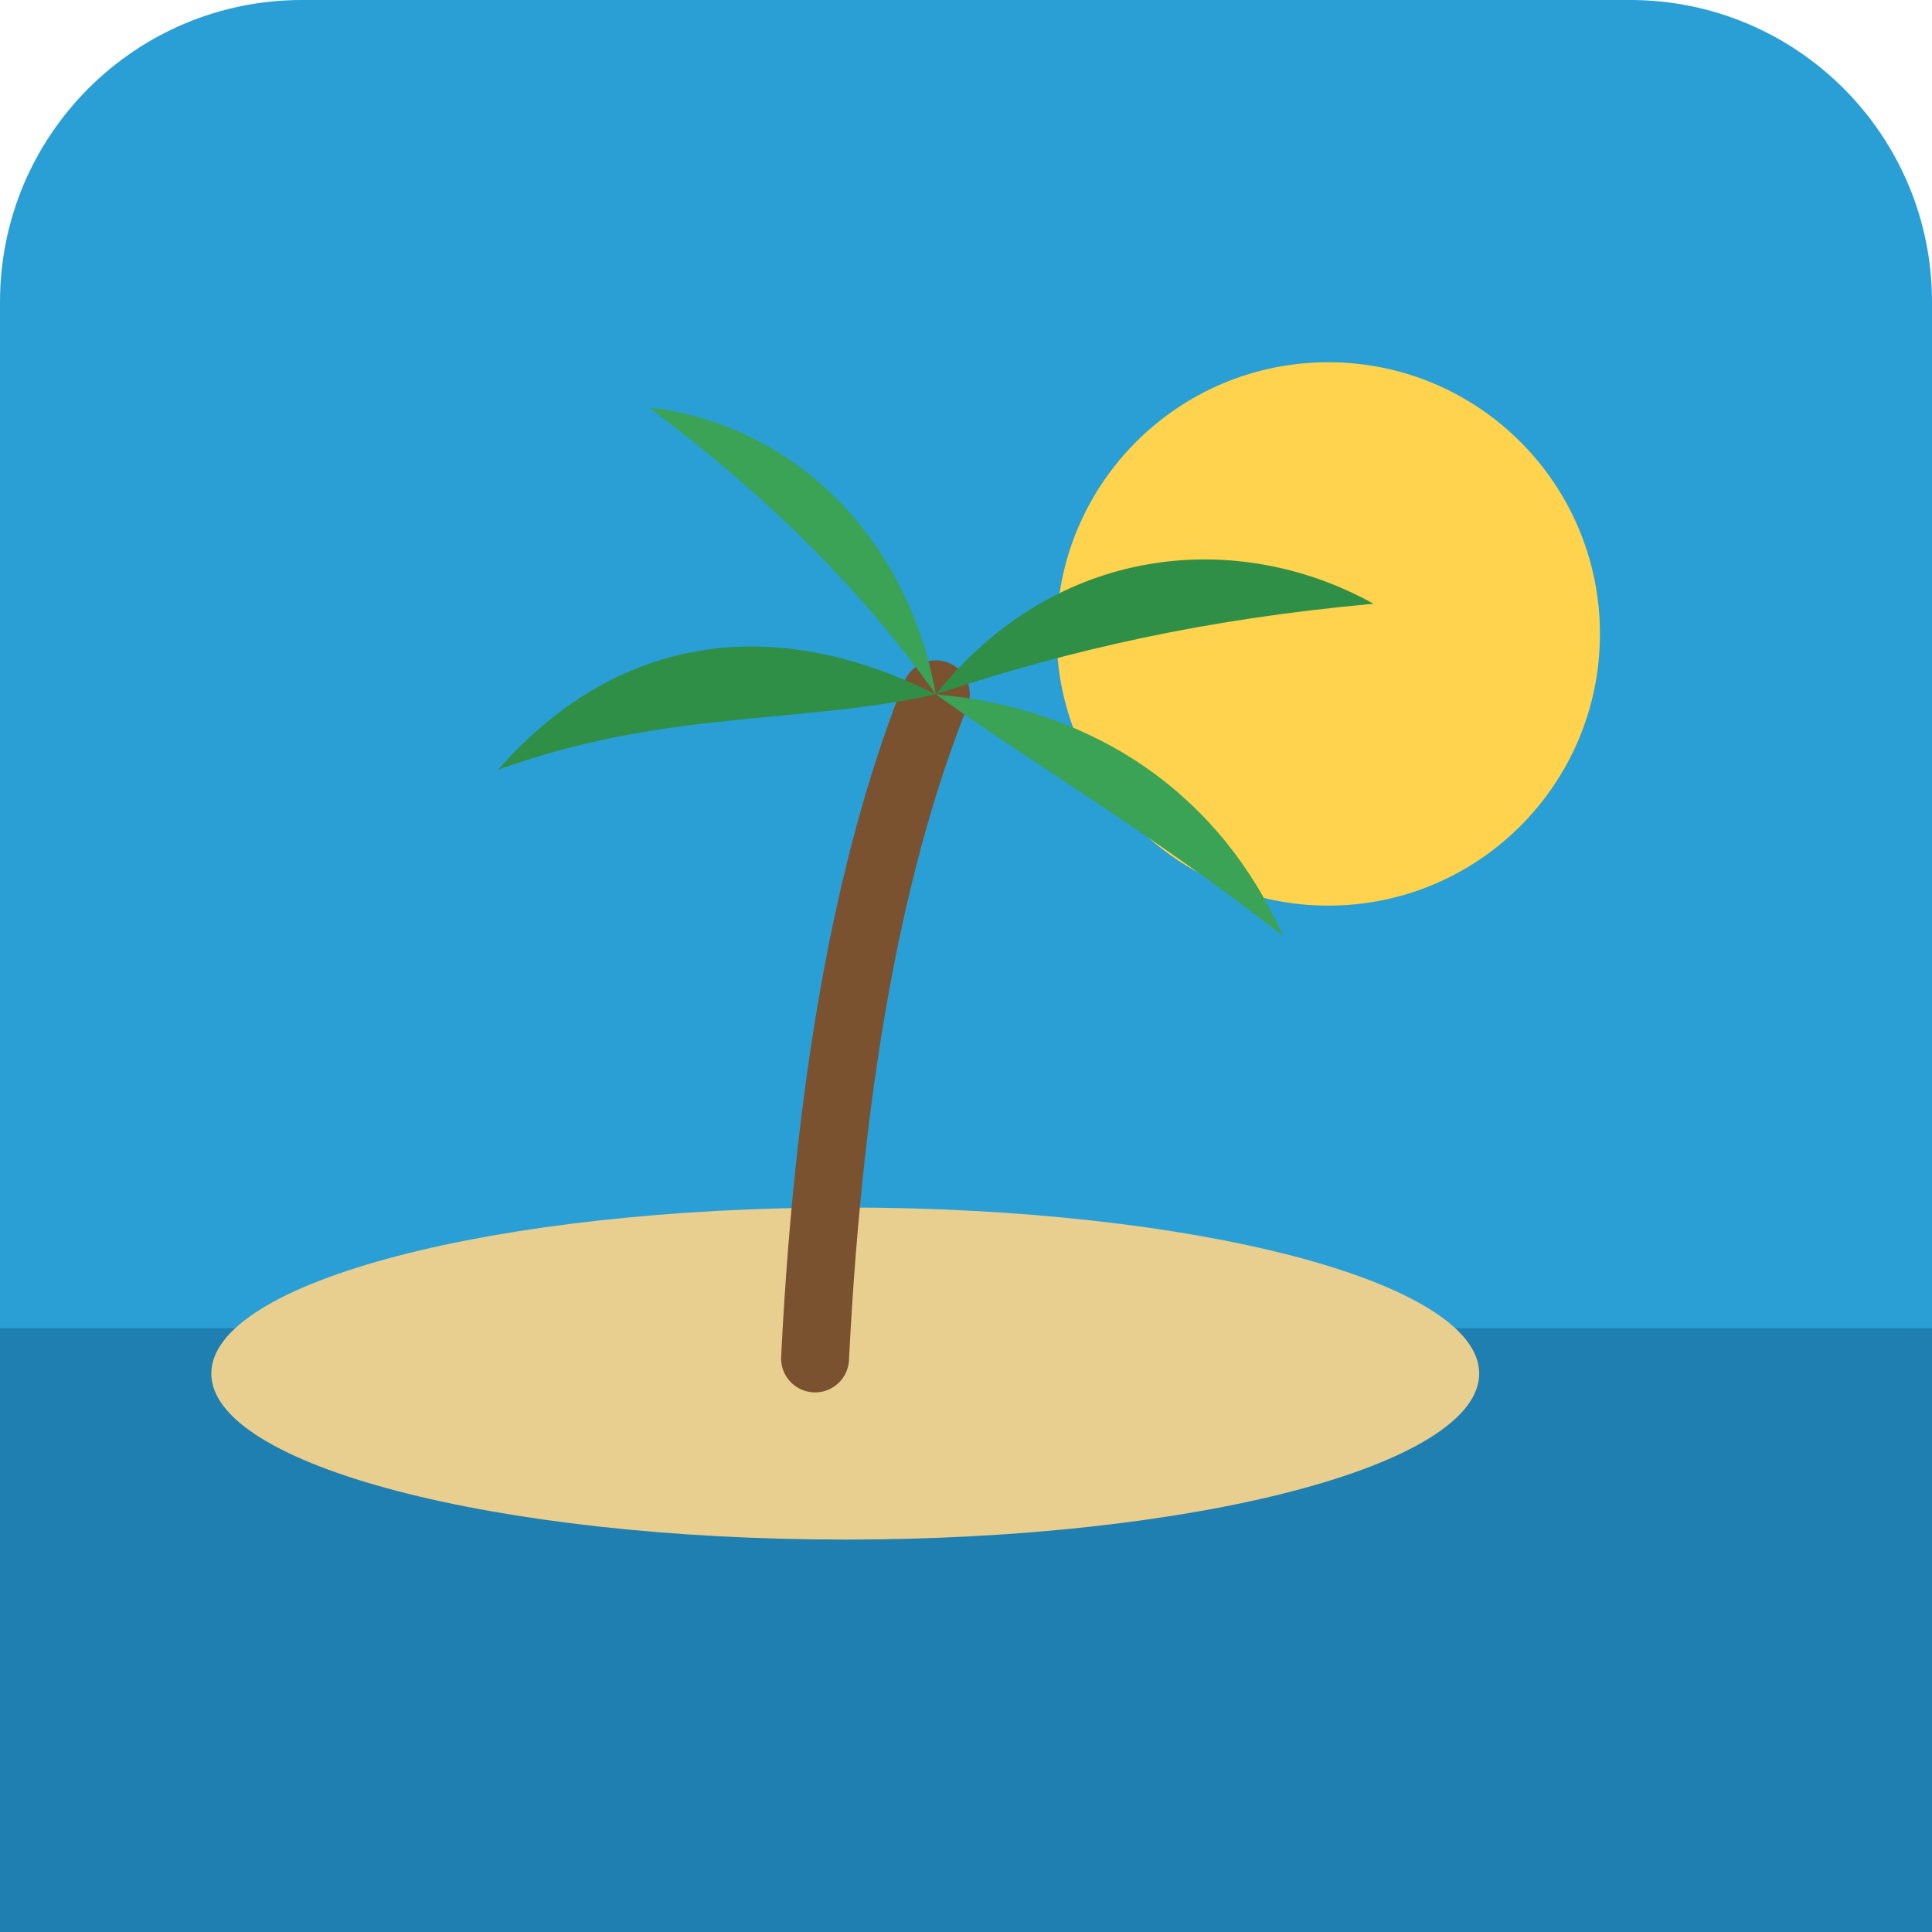
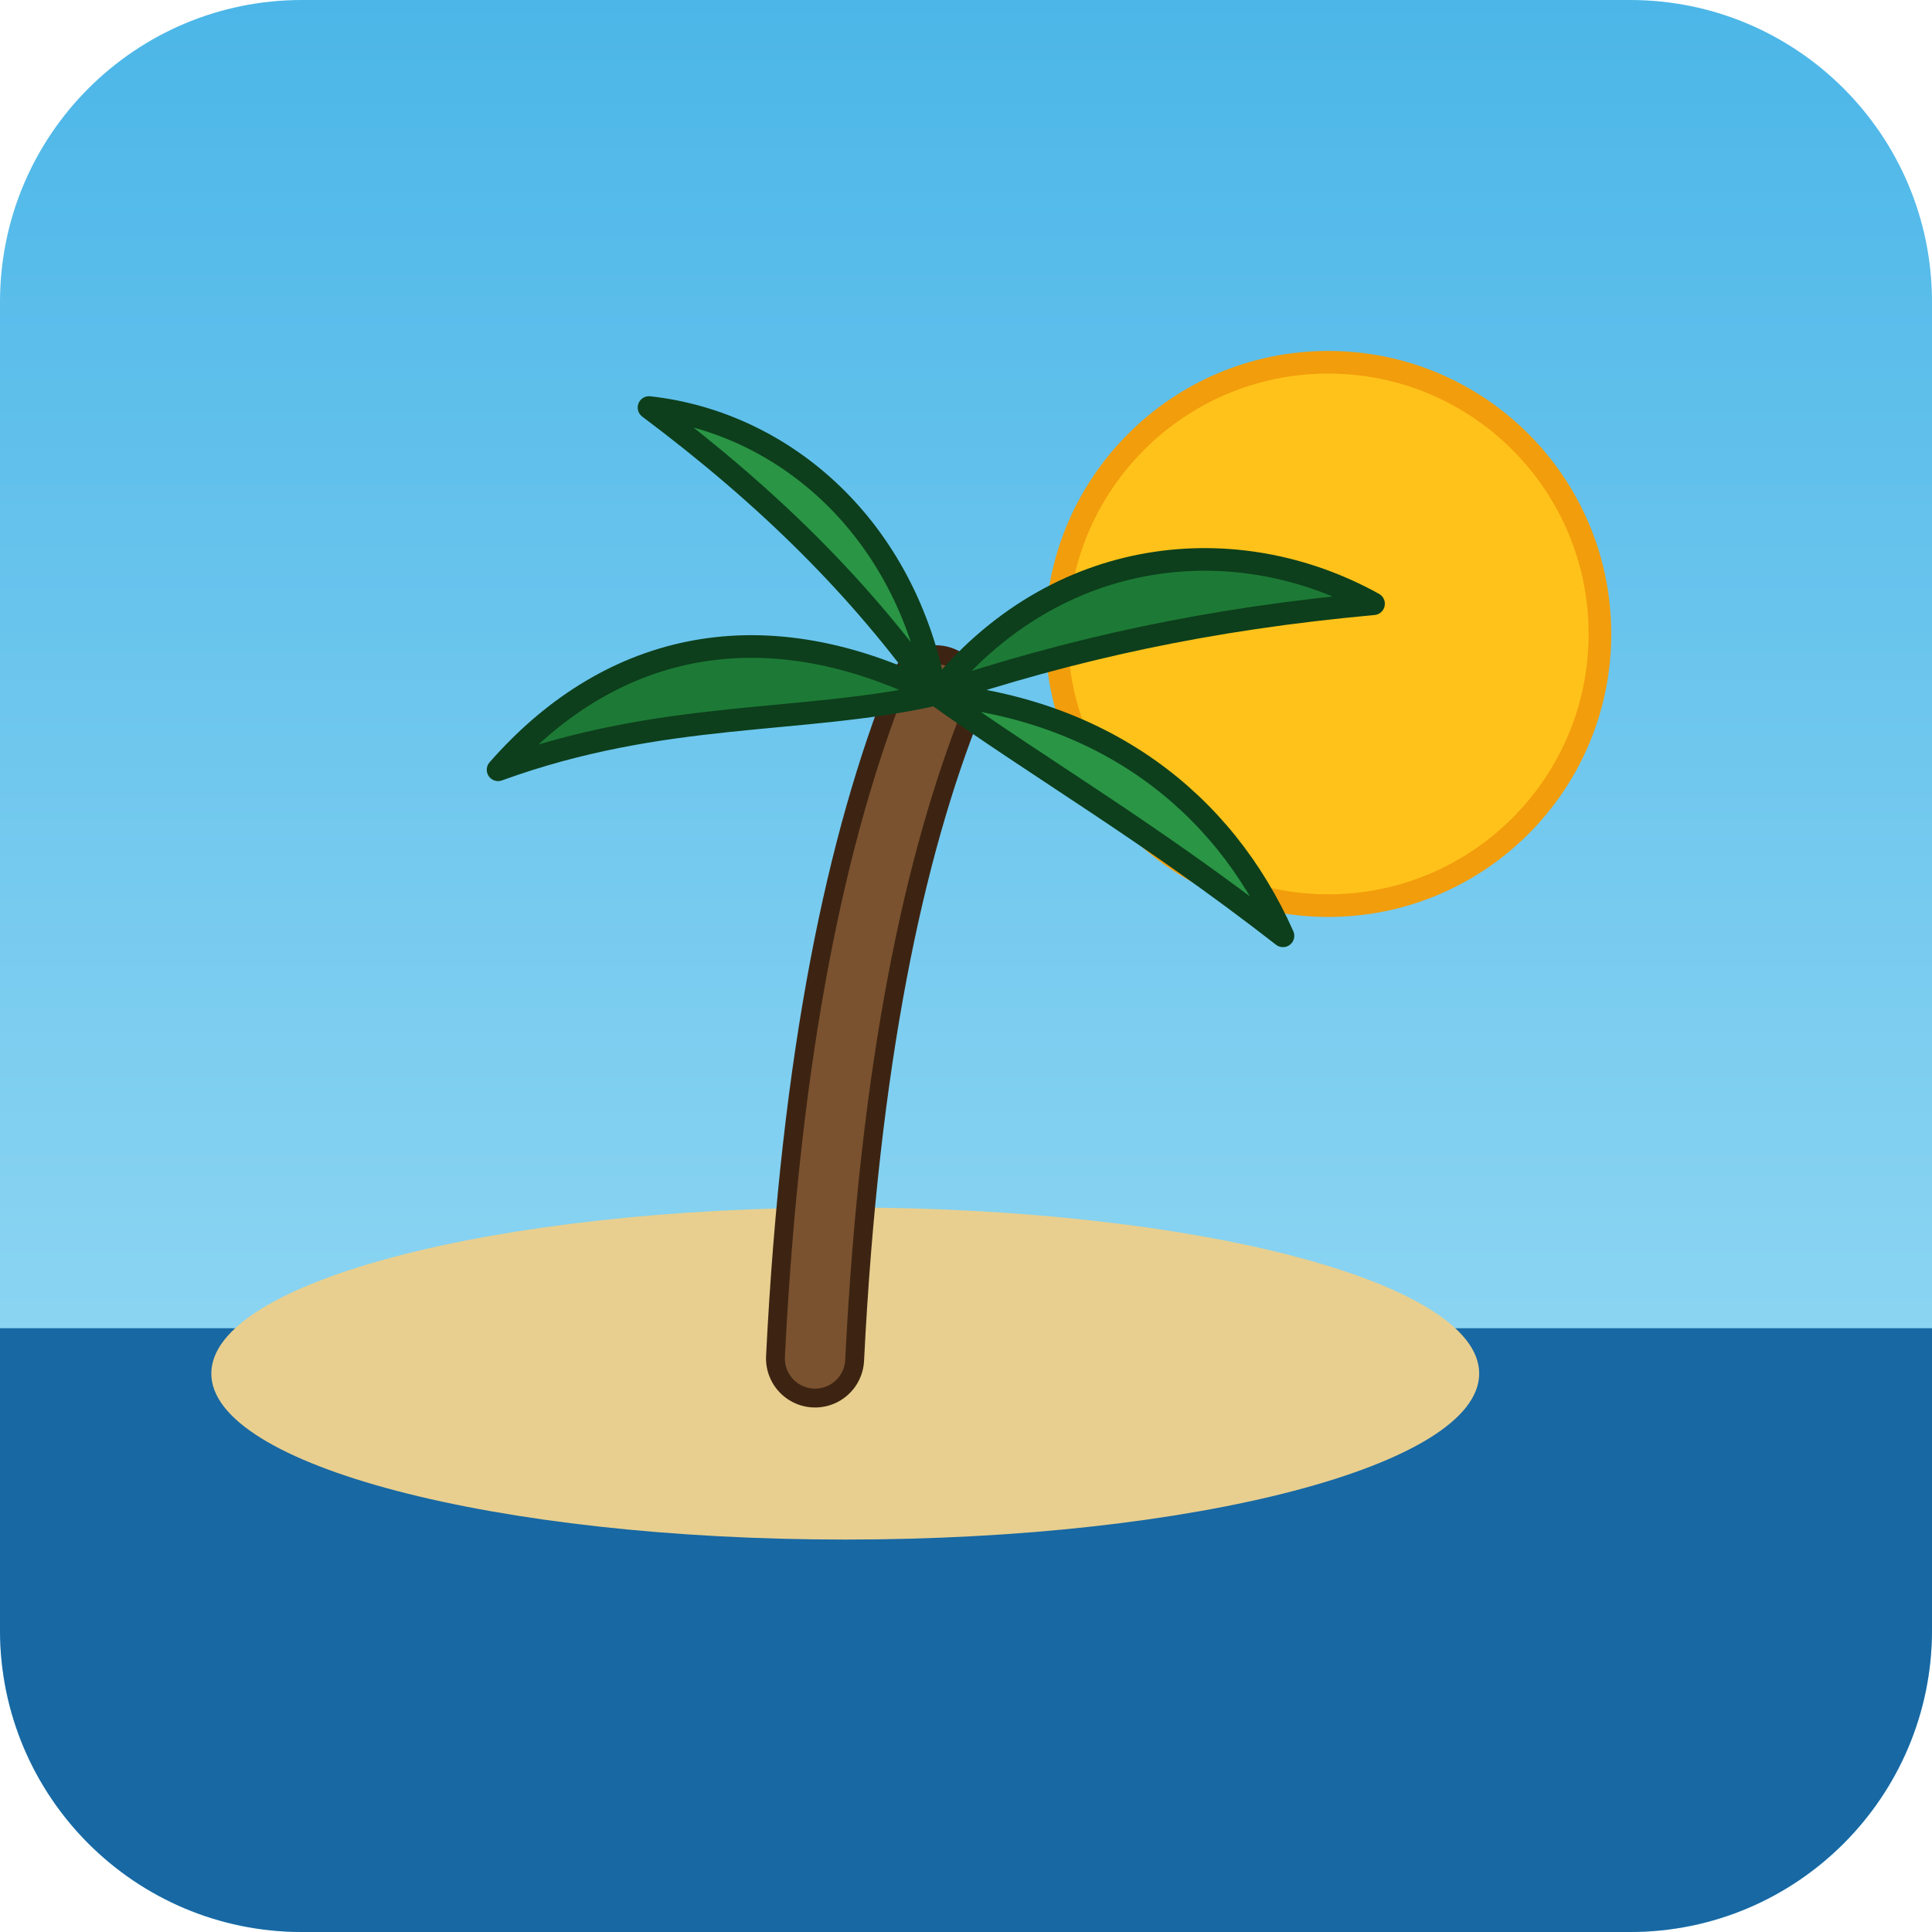
<svg xmlns="http://www.w3.org/2000/svg" viewBox="0 0 256 256" width="256" height="256">
-   <rect width="256" height="256" rx="40" fill="#2a9fd6" />
-   <circle cx="176" cy="84" r="36" fill="#ffd34d" />
-   <rect y="176" width="256" height="80" fill="#1f7fb0" />
+   <defs>
+     <linearGradient id="sky" x1="0" y1="0" x2="0" y2="1">
+       <stop offset="0" stop-color="#4bb6e8" />
+       <stop offset="1" stop-color="#a8e2f7" />
+     </linearGradient>
+   </defs>
+   <rect width="256" height="256" rx="40" fill="url(#sky)" />
+   <circle cx="176" cy="84" r="36" fill="#ffc21a" stroke="#f29d0c" stroke-width="3" />
+   <path d="M0 176 H256 V216 A40 40 0 0 1 216 256 H40 A40 40 0 0 1 0 216 Z" fill="#1868a3" />
  <ellipse cx="112" cy="182" rx="84" ry="22" fill="#e8cf8f" />
-   <path d="M108 180 C110 140 116 112 124 92" stroke="#7a5230" stroke-width="9" fill="none" stroke-linecap="round" />
-   <path d="M124 92 C100 80 80 86 66 102 C88 94 106 96 124 92 Z" fill="#2f8f46" />
-   <path d="M124 92 C140 72 164 70 182 80 C160 82 142 86 124 92 Z" fill="#2f8f46" />
-   <path d="M124 92 C120 70 104 56 86 54 C102 66 114 78 124 92 Z" fill="#3aa356" />
-   <path d="M124 92 C146 94 162 106 170 124 C152 110 138 102 124 92 Z" fill="#3aa356" />
+   <path d="M108 180 C110 140 116 112 124 92" stroke="#3d2412" stroke-width="13" fill="none" stroke-linecap="round" />
+   <path d="M108 180 C110 140 116 112 124 92" stroke="#7a5230" stroke-width="8" fill="none" stroke-linecap="round" />
+   <g stroke="#0d3f1c" stroke-width="3" stroke-linejoin="round">
+     <path d="M124 92 C100 80 80 86 66 102 C88 94 106 96 124 92 Z" fill="#1d7a36" />
+     <path d="M124 92 C140 72 164 70 182 80 C160 82 142 86 124 92 Z" fill="#1d7a36" />
+     <path d="M124 92 C120 70 104 56 86 54 C102 66 114 78 124 92 Z" fill="#2a9545" />
+     <path d="M124 92 C146 94 162 106 170 124 C152 110 138 102 124 92 Z" fill="#2a9545" />
+   </g>
</svg>
